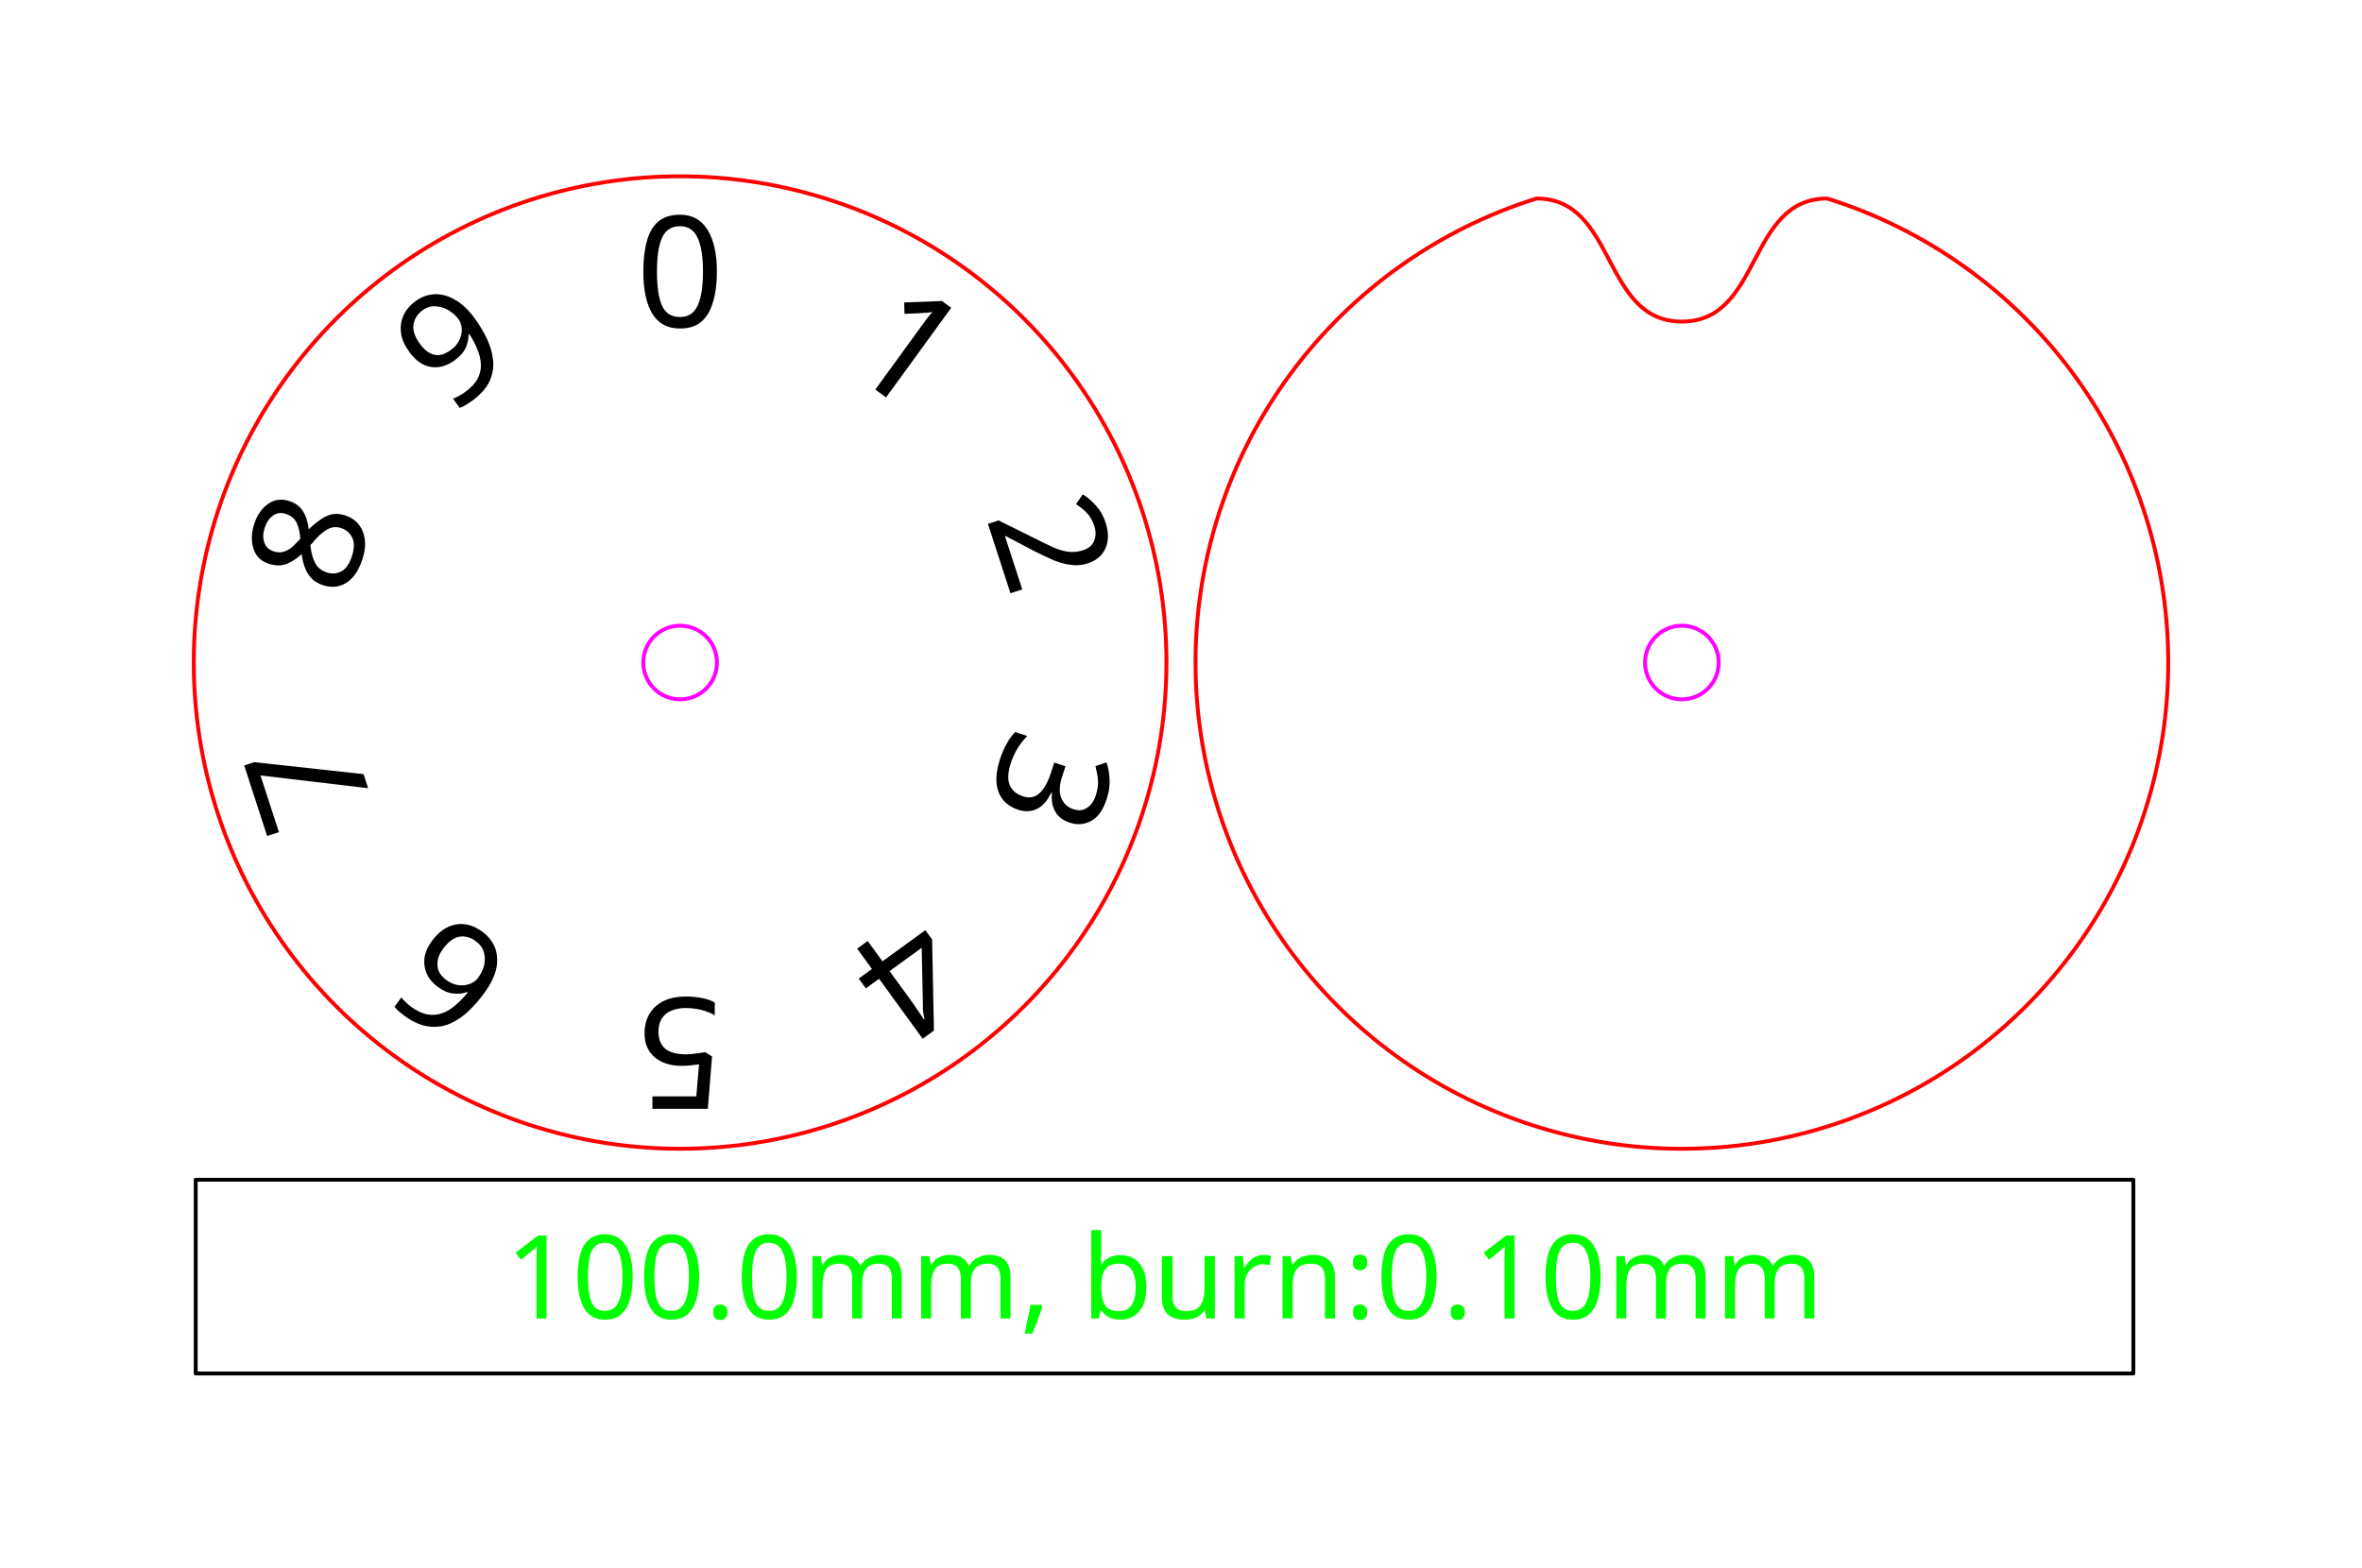
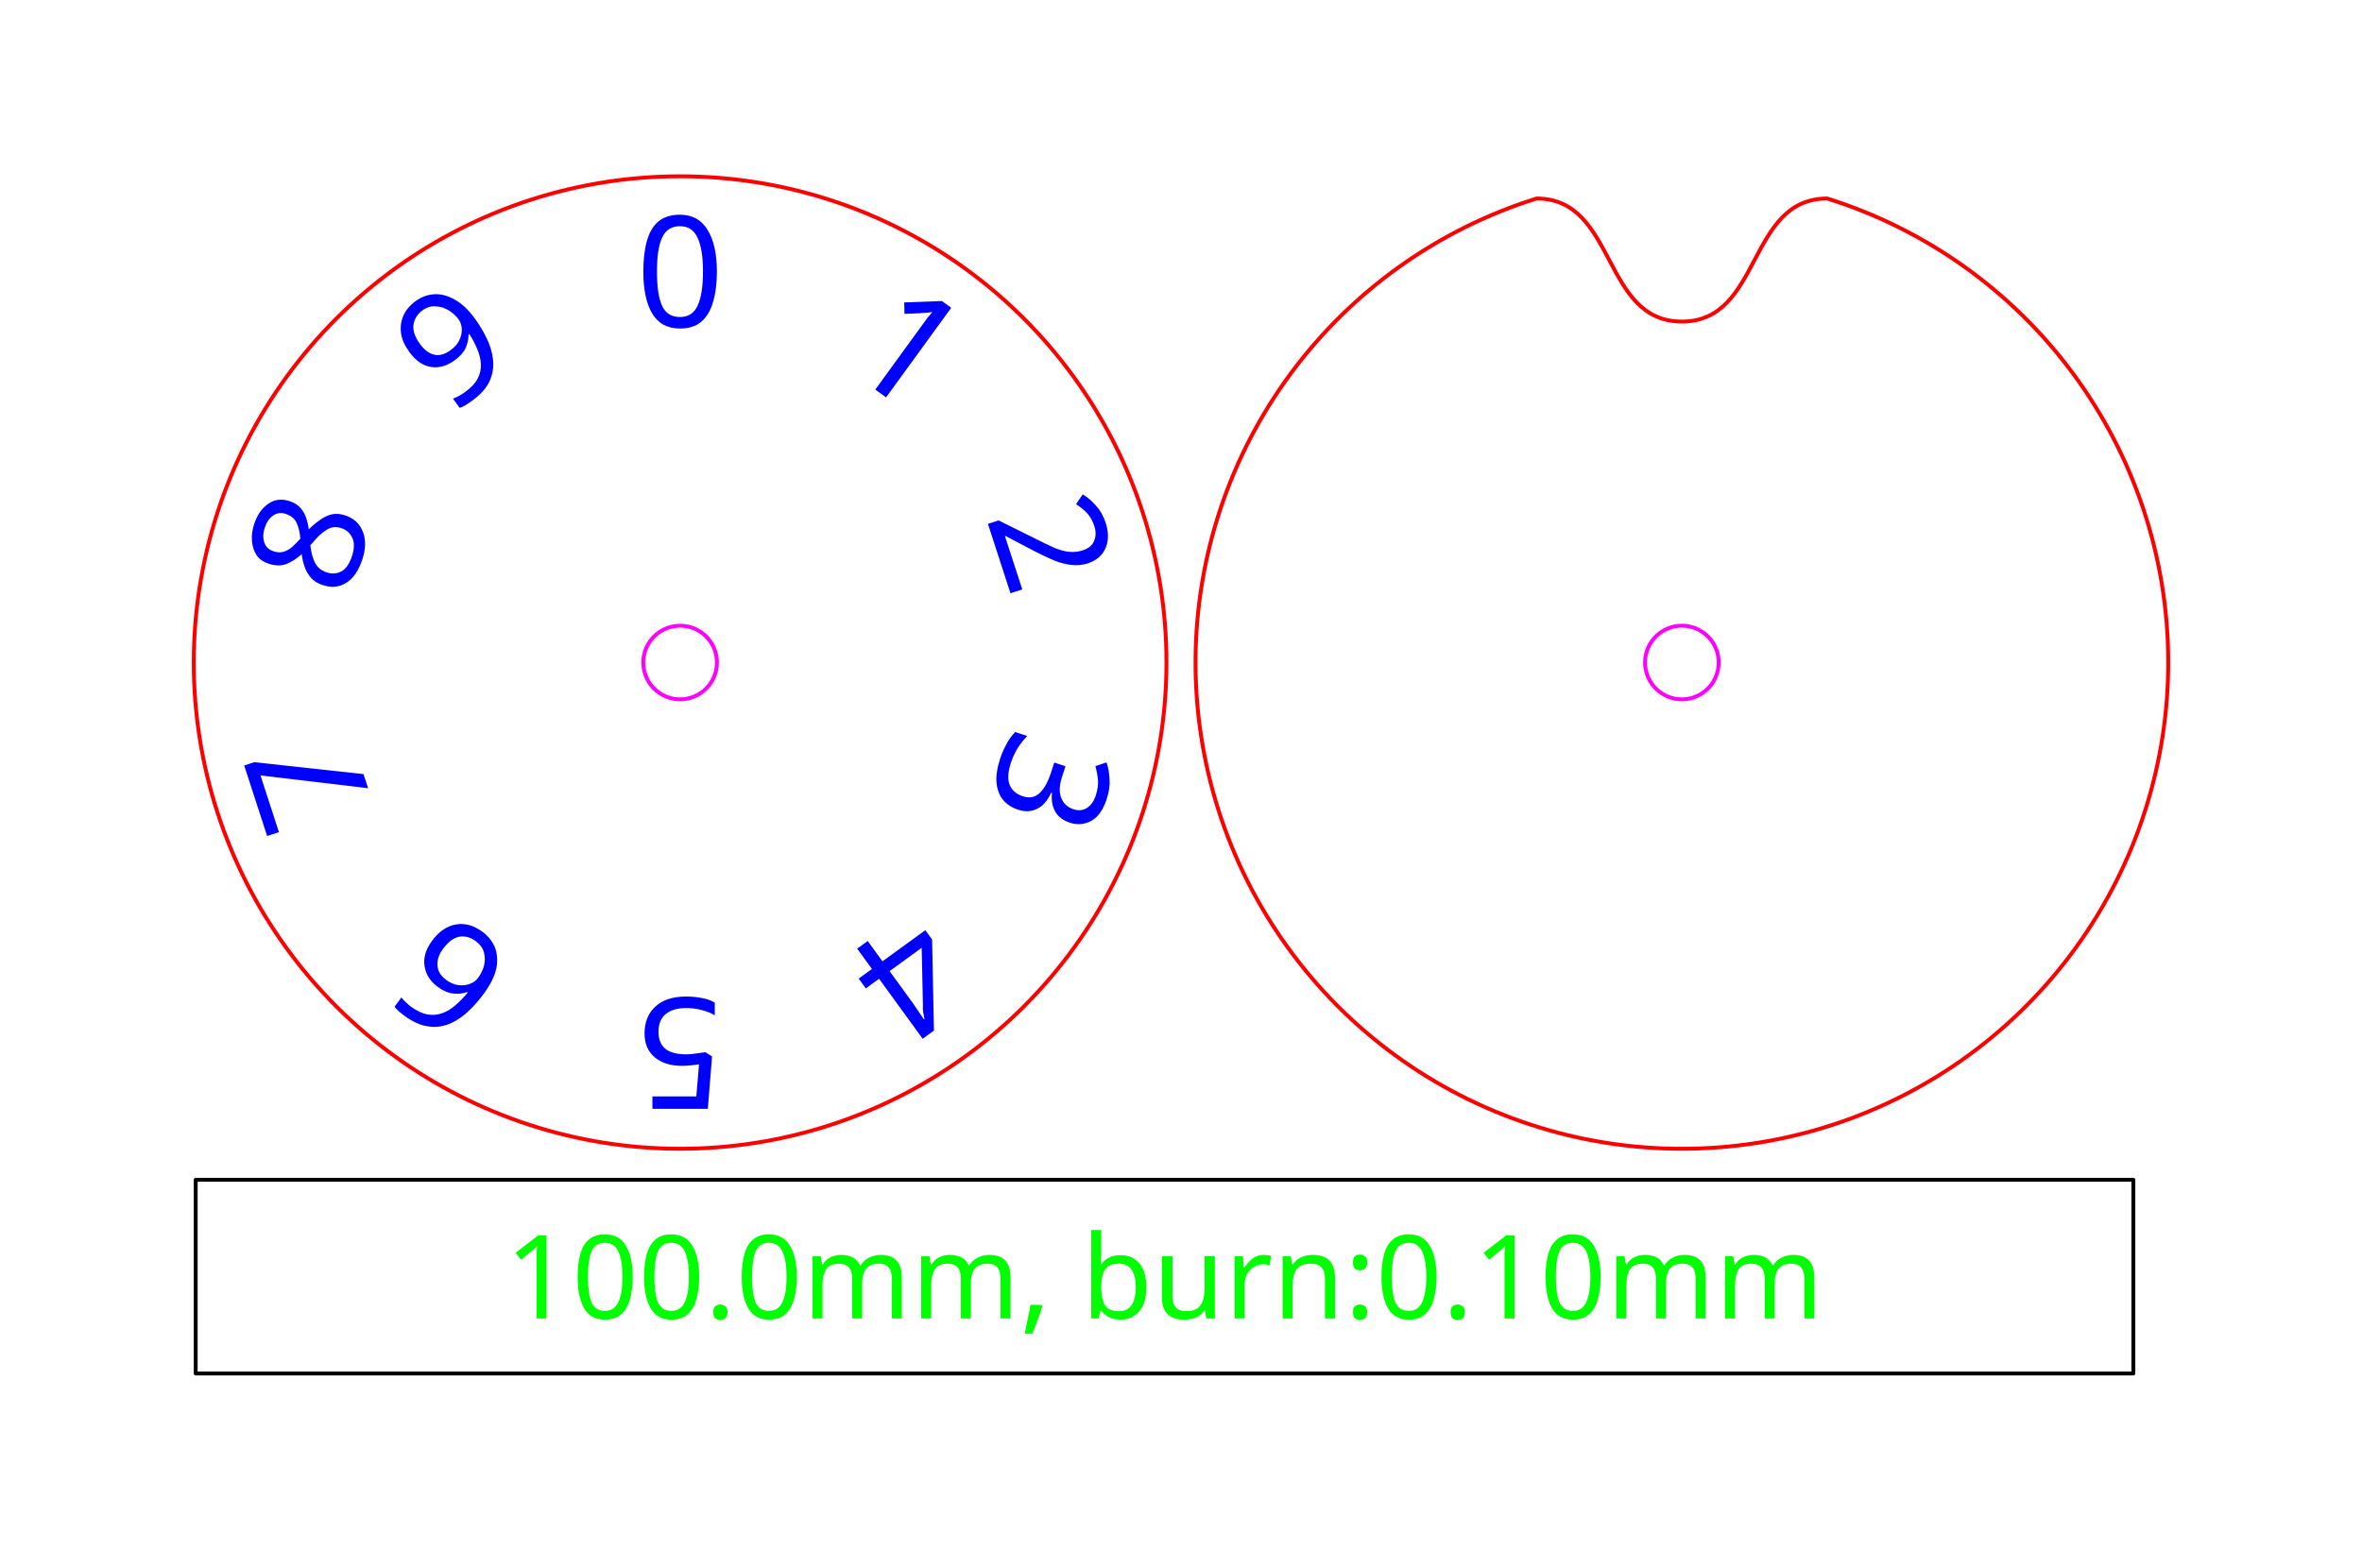
<svg xmlns="http://www.w3.org/2000/svg" height="80.90mm" viewBox="0.0 0.0 121.90 80.90" width="121.90mm">
  <g id="p-0" style="fill:none;stroke-linecap:round;stroke-linejoin:round;">
    <path d="M 10.100 70.900 H 110.100 V 60.900 H 10.100 V 70.900 Z" stroke="rgb(0,0,0)" stroke-width="0.20" />
    <text font-size="6px" style="font-family: sans-serif ; font-weight: normal; font-style: normal; fill: rgb(0,255,0)" text-anchor="middle" transform="matrix( 1.000 0.000 0.000 1.000 60.100 68.060 )">100.0mm, burn:0.10mm</text>
  </g>
  <g id="p-1" style="fill:none;stroke-linecap:round;stroke-linejoin:round;">
    <path d="M 60.200 34.200 C 60.200 28.899 58.522 23.735 55.406 19.447 C 52.291 15.158 47.897 11.966 42.856 10.328 C 37.815 8.691 32.385 8.691 27.344 10.328 C 22.303 11.966 17.909 15.158 14.794 19.447 C 11.678 23.735 10.000 28.899 10.000 34.200 C 10.000 39.501 11.678 44.665 14.794 48.953 C 17.909 53.242 22.303 56.434 27.344 58.072 C 32.385 59.709 37.815 59.709 42.856 58.072 C 47.897 56.434 52.291 53.242 55.406 48.953 C 58.522 44.665 60.200 39.501 60.200 34.200 Z" stroke="rgb(255,0,0)" stroke-width="0.20" />
    <path d="M 37.000 34.200 C 37.000 34.564 36.895 34.921 36.698 35.227 C 36.501 35.534 36.221 35.777 35.889 35.928 C 35.558 36.080 35.190 36.132 34.830 36.081 C 34.469 36.029 34.131 35.874 33.856 35.636 C 33.580 35.397 33.380 35.085 33.277 34.735 C 33.174 34.386 33.174 34.014 33.277 33.665 C 33.380 33.315 33.580 33.003 33.856 32.764 C 34.131 32.526 34.469 32.371 34.830 32.319 C 35.190 32.268 35.558 32.320 35.889 32.472 C 36.221 32.623 36.501 32.866 36.698 33.173 C 36.895 33.479 37.000 33.836 37.000 34.200 Z" stroke="rgb(255,0,255)" stroke-width="0.20" />
-     <text font-size="8.0px" style="font-family: sans-serif ; font-weight: normal; font-style: normal; fill: rgb(0,0,0)" text-anchor="middle" transform="matrix( 1.000 0.000 0.000 1.000 35.100 16.880 )">0</text>
-     <text font-size="8.0px" style="font-family: sans-serif ; font-weight: normal; font-style: normal; fill: rgb(0,0,0)" text-anchor="middle" transform="matrix( 0.809 0.588 -0.588 0.809 45.280 20.188 )">1</text>
-     <text font-size="8.0px" style="font-family: sans-serif ; font-weight: normal; font-style: normal; fill: rgb(0,0,0)" text-anchor="middle" transform="matrix( 0.309 0.951 -0.951 0.309 51.572 28.848 )">2</text>
-     <text font-size="8.0px" style="font-family: sans-serif ; font-weight: normal; font-style: normal; fill: rgb(0,0,0)" text-anchor="middle" transform="matrix( -0.309 0.951 -0.951 -0.309 51.572 39.552 )">3</text>
-     <text font-size="8.0px" style="font-family: sans-serif ; font-weight: normal; font-style: normal; fill: rgb(0,0,0)" text-anchor="middle" transform="matrix( -0.809 0.588 -0.588 -0.809 45.280 48.212 )">4</text>
-     <text font-size="8.0px" style="font-family: sans-serif ; font-weight: normal; font-style: normal; fill: rgb(0,0,0)" text-anchor="middle" transform="matrix( -1.000 0.000 -0.000 -1.000 35.100 51.520 )">5</text>
-     <text font-size="8.0px" style="font-family: sans-serif ; font-weight: normal; font-style: normal; fill: rgb(0,0,0)" text-anchor="middle" transform="matrix( -0.809 -0.588 0.588 -0.809 24.920 48.212 )">6</text>
-     <text font-size="8.0px" style="font-family: sans-serif ; font-weight: normal; font-style: normal; fill: rgb(0,0,0)" text-anchor="middle" transform="matrix( -0.309 -0.951 0.951 -0.309 18.628 39.552 )">7</text>
-     <text font-size="8.0px" style="font-family: sans-serif ; font-weight: normal; font-style: normal; fill: rgb(0,0,0)" text-anchor="middle" transform="matrix( 0.309 -0.951 0.951 0.309 18.628 28.848 )">8</text>
-     <text font-size="8.0px" style="font-family: sans-serif ; font-weight: normal; font-style: normal; fill: rgb(0,0,0)" text-anchor="middle" transform="matrix( 0.809 -0.588 0.588 0.809 24.920 20.188 )">9</text>
+     <text font-size="8.0px" style="font-family: sans-serif ; font-weight: normal; font-style: normal; fill: rgb(0,0,255)" text-anchor="middle" transform="matrix( 1.000 0.000 0.000 1.000 35.100 16.880 )">0</text>
+     <text font-size="8.0px" style="font-family: sans-serif ; font-weight: normal; font-style: normal; fill: rgb(0,0,255)" text-anchor="middle" transform="matrix( 0.809 0.588 -0.588 0.809 45.280 20.188 )">1</text>
+     <text font-size="8.0px" style="font-family: sans-serif ; font-weight: normal; font-style: normal; fill: rgb(0,0,255)" text-anchor="middle" transform="matrix( 0.309 0.951 -0.951 0.309 51.572 28.848 )">2</text>
+     <text font-size="8.0px" style="font-family: sans-serif ; font-weight: normal; font-style: normal; fill: rgb(0,0,255)" text-anchor="middle" transform="matrix( -0.309 0.951 -0.951 -0.309 51.572 39.552 )">3</text>
+     <text font-size="8.0px" style="font-family: sans-serif ; font-weight: normal; font-style: normal; fill: rgb(0,0,255)" text-anchor="middle" transform="matrix( -0.809 0.588 -0.588 -0.809 45.280 48.212 )">4</text>
+     <text font-size="8.0px" style="font-family: sans-serif ; font-weight: normal; font-style: normal; fill: rgb(0,0,255)" text-anchor="middle" transform="matrix( -1.000 0.000 -0.000 -1.000 35.100 51.520 )">5</text>
+     <text font-size="8.0px" style="font-family: sans-serif ; font-weight: normal; font-style: normal; fill: rgb(0,0,255)" text-anchor="middle" transform="matrix( -0.809 -0.588 0.588 -0.809 24.920 48.212 )">6</text>
+     <text font-size="8.0px" style="font-family: sans-serif ; font-weight: normal; font-style: normal; fill: rgb(0,0,255)" text-anchor="middle" transform="matrix( -0.309 -0.951 0.951 -0.309 18.628 39.552 )">7</text>
+     <text font-size="8.0px" style="font-family: sans-serif ; font-weight: normal; font-style: normal; fill: rgb(0,0,255)" text-anchor="middle" transform="matrix( 0.309 -0.951 0.951 0.309 18.628 28.848 )">8</text>
+     <text font-size="8.0px" style="font-family: sans-serif ; font-weight: normal; font-style: normal; fill: rgb(0,0,255)" text-anchor="middle" transform="matrix( 0.809 -0.588 0.588 0.809 24.920 20.188 )">9</text>
  </g>
  <g id="p-2" style="fill:none;stroke-linecap:round;stroke-linejoin:round;">
    <path d="M 94.300 10.247 C 99.378 11.837 103.819 14.999 106.983 19.278 C 110.146 23.556 111.868 28.730 111.900 34.051 C 111.931 39.371 110.271 44.565 107.159 48.881 C 104.047 53.197 99.643 56.412 94.585 58.062 C 89.526 59.713 84.074 59.713 79.015 58.062 C 73.957 56.412 69.553 53.197 66.441 48.881 C 63.329 44.565 61.669 39.371 61.700 34.051 C 61.732 28.730 63.454 23.556 66.617 19.278 C 69.781 14.999 74.222 11.837 79.300 10.247 C 83.442 10.247 82.658 16.600 86.800 16.600 C 90.942 16.600 90.158 10.247 94.300 10.247 Z" stroke="rgb(255,0,0)" stroke-width="0.20" />
    <path d="M 88.700 34.200 C 88.700 34.564 88.595 34.921 88.398 35.227 C 88.201 35.534 87.921 35.777 87.589 35.928 C 87.258 36.080 86.890 36.132 86.530 36.081 C 86.169 36.029 85.831 35.874 85.556 35.636 C 85.280 35.397 85.080 35.085 84.977 34.735 C 84.874 34.386 84.874 34.014 84.977 33.665 C 85.080 33.315 85.280 33.003 85.556 32.764 C 85.831 32.526 86.169 32.371 86.530 32.319 C 86.890 32.268 87.258 32.320 87.589 32.472 C 87.921 32.623 88.201 32.866 88.398 33.173 C 88.595 33.479 88.700 33.836 88.700 34.200 Z" stroke="rgb(255,0,255)" stroke-width="0.20" />
  </g>
</svg>
